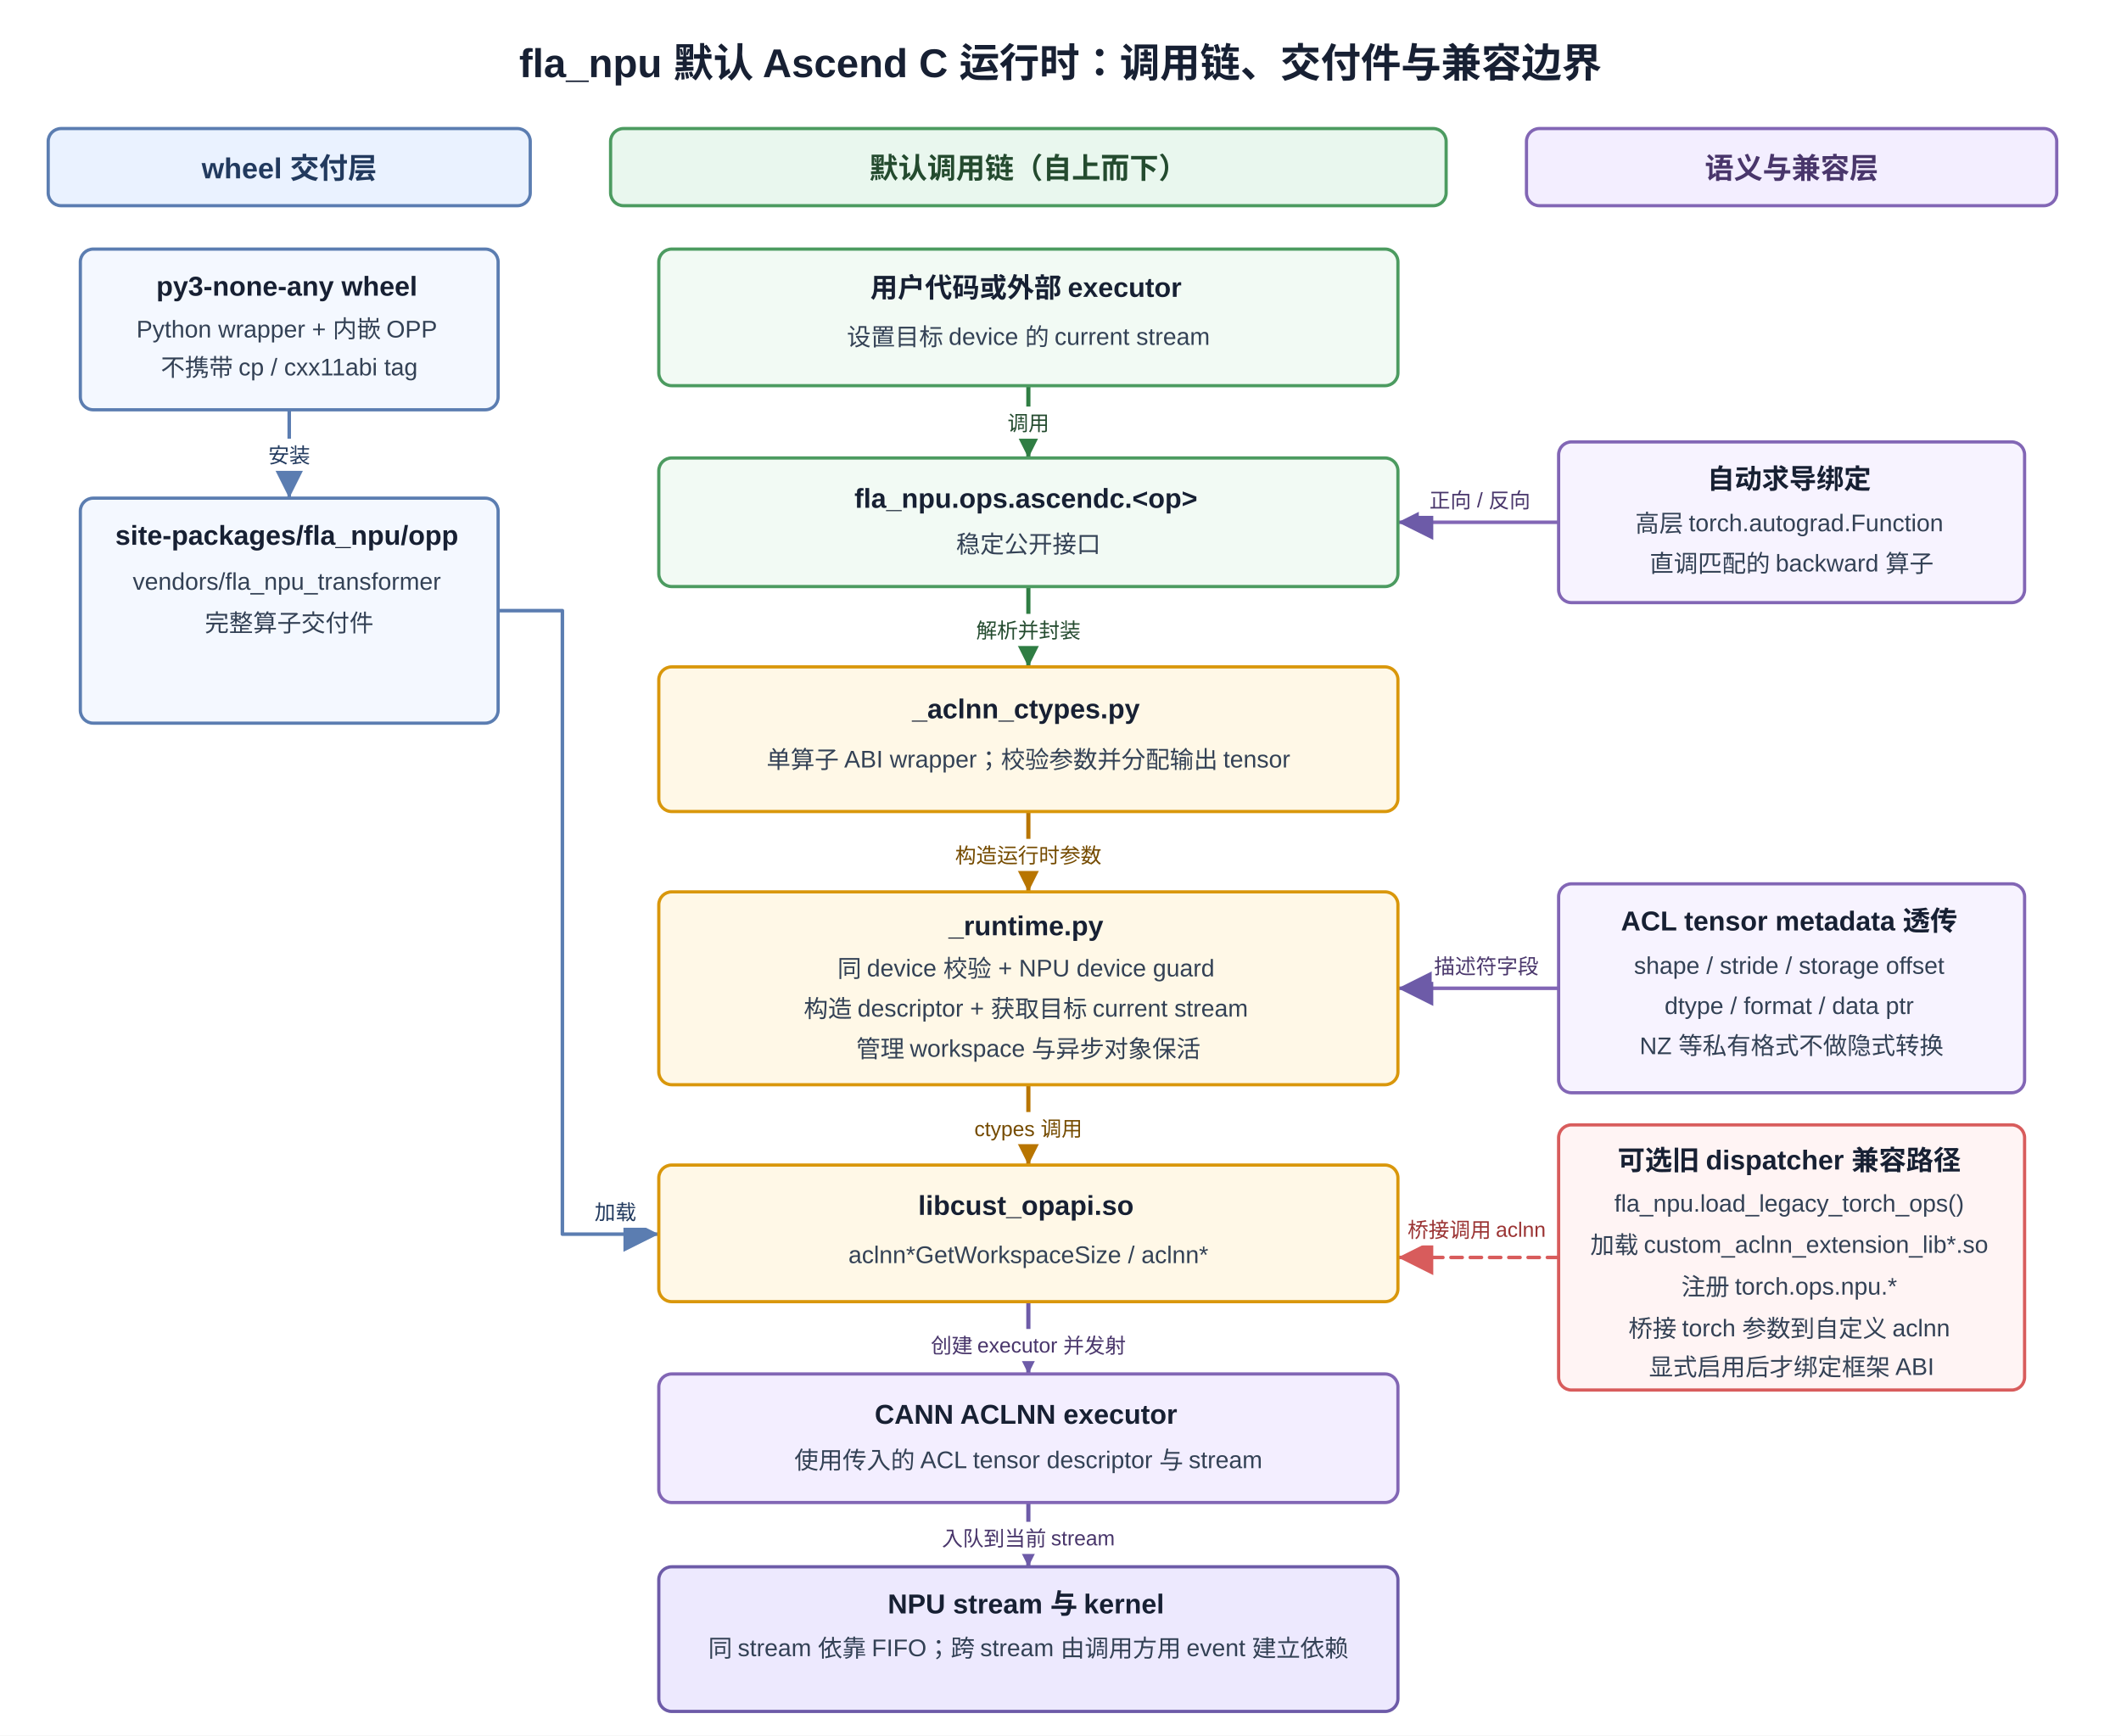
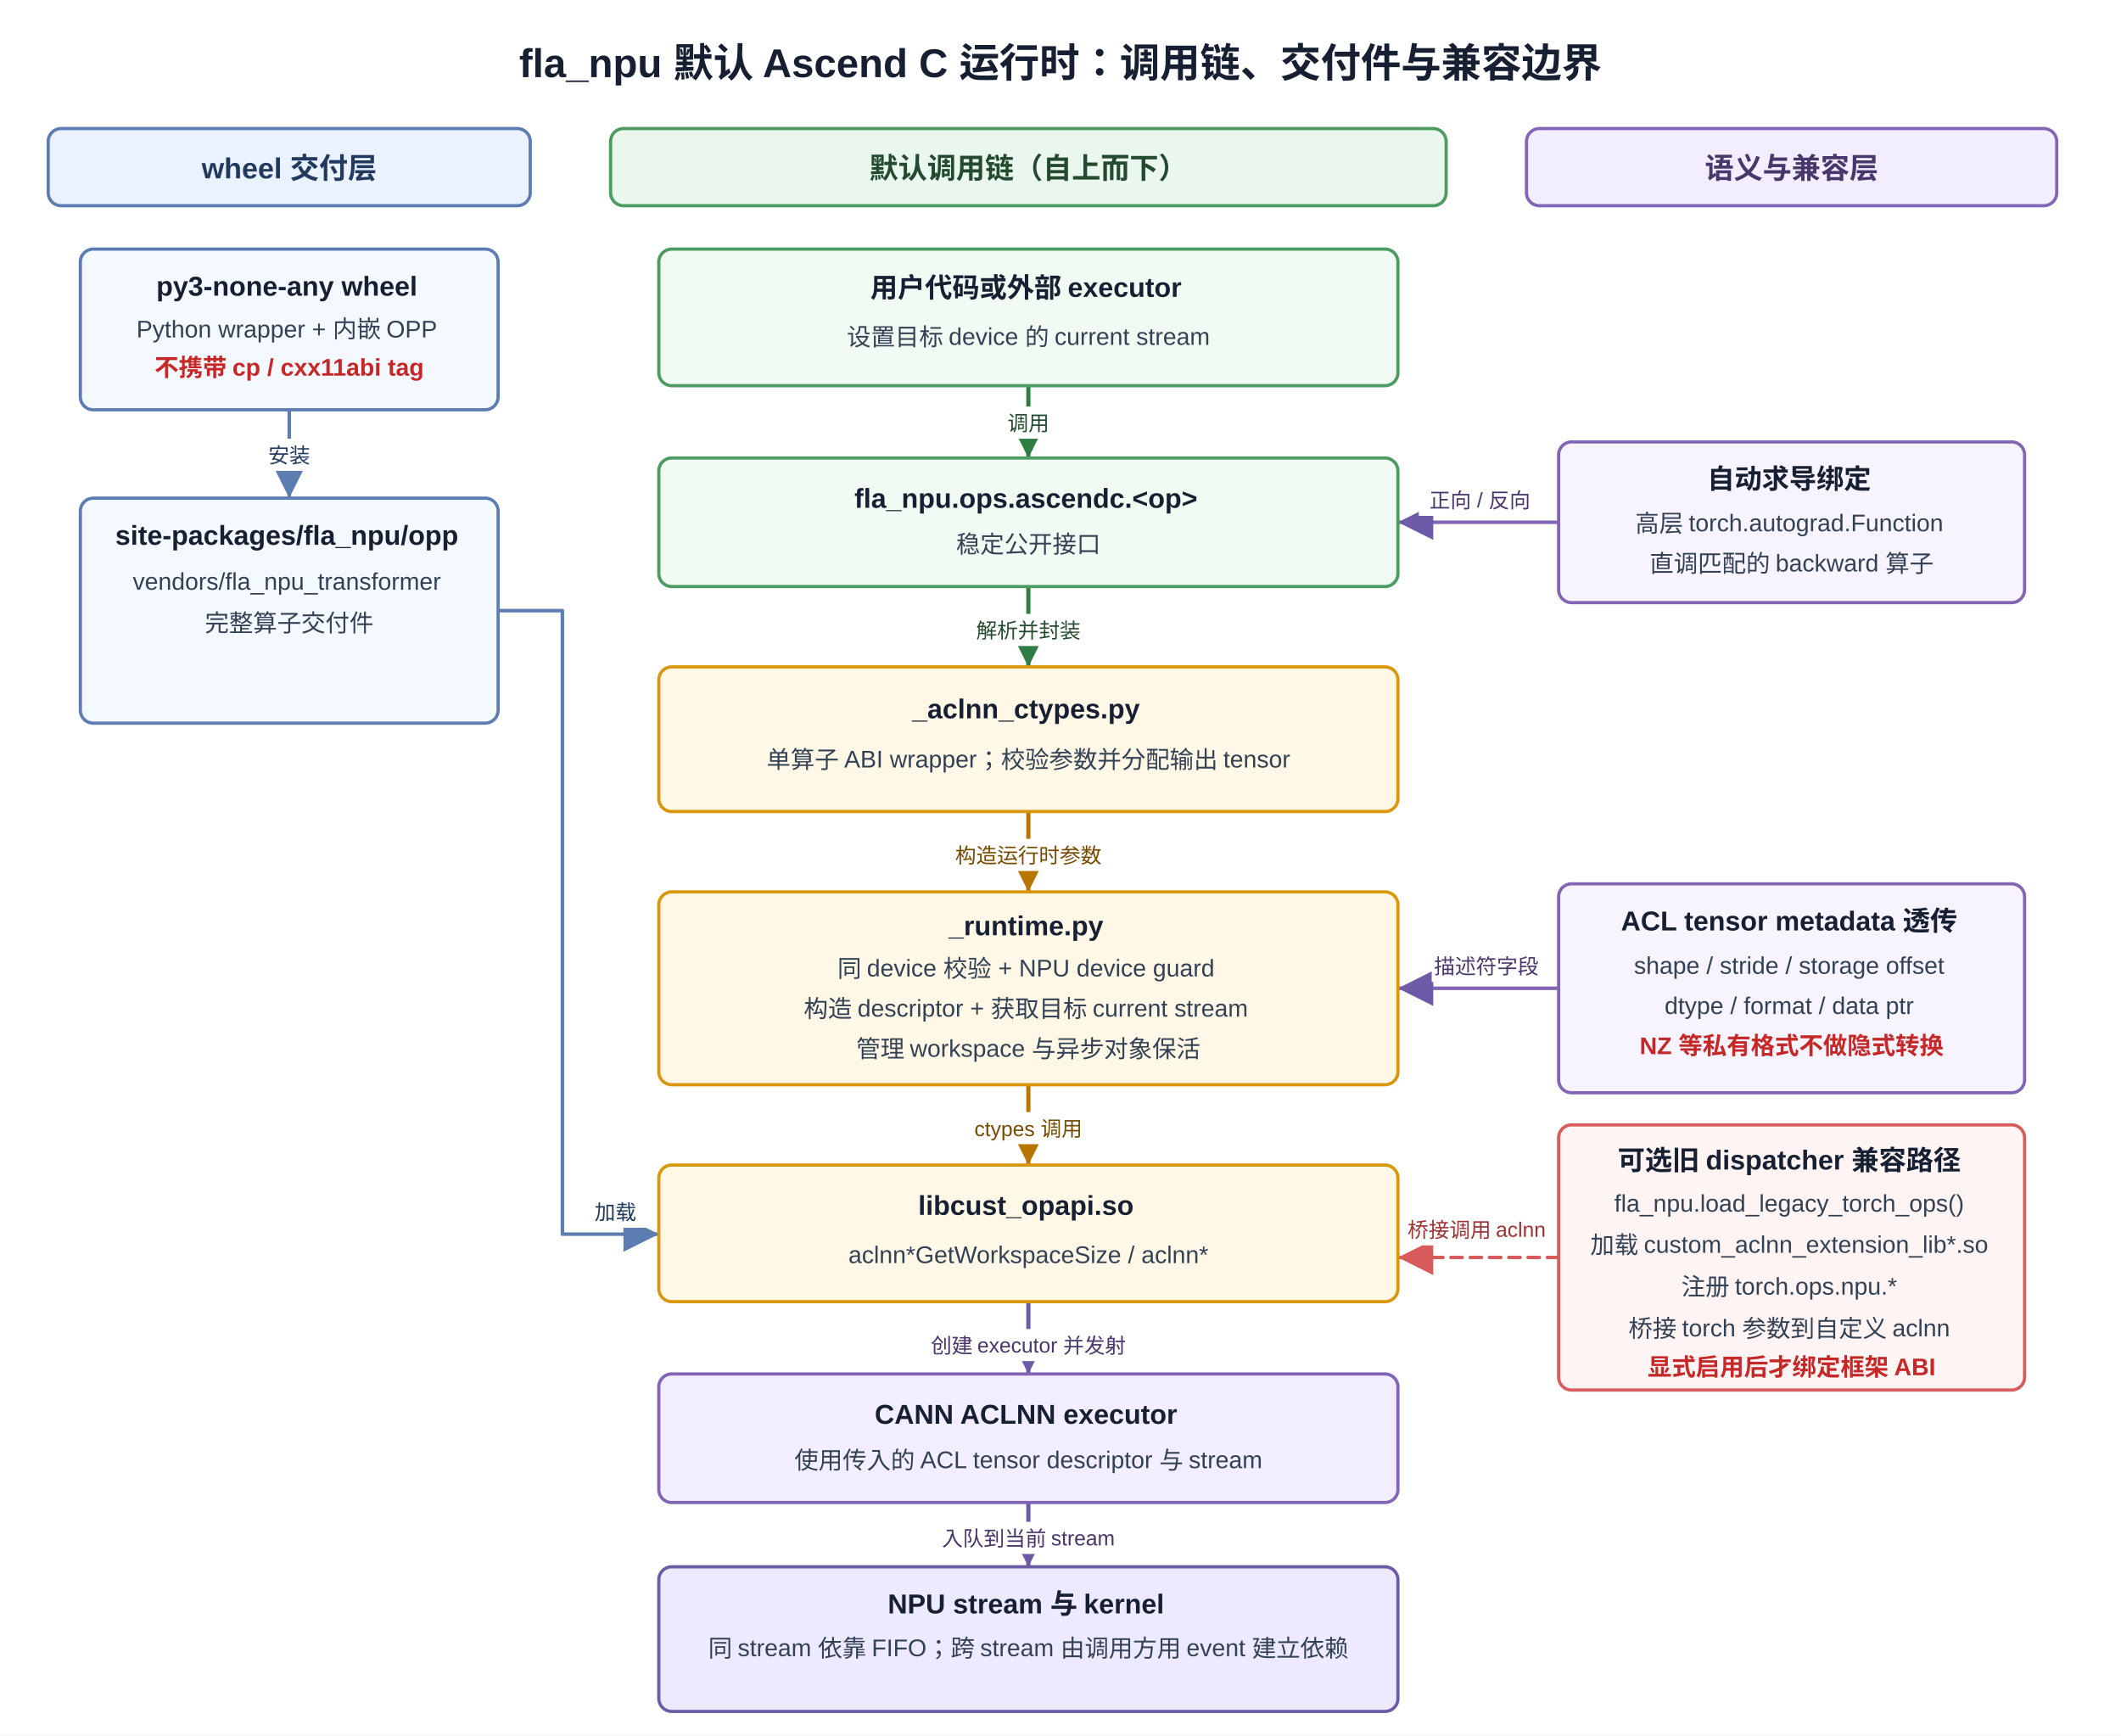
<svg xmlns="http://www.w3.org/2000/svg" width="1320" height="1080" viewBox="0 0 1320 1080" role="img" aria-labelledby="title desc">
  <defs>
    <style>
      .canvas { fill: #ffffff; }
      .title { font: 700 25px Arial, "Microsoft YaHei", sans-serif; fill: #172033; }
      .lane-title { font: 700 18px Arial, "Microsoft YaHei", sans-serif; }
      .node-title { font: 700 17px Arial, "Microsoft YaHei", sans-serif; fill: #172033; }
      .node-text { font: 15px Arial, "Microsoft YaHei", sans-serif; fill: #334155; }
+       .emphasis { font-weight: 700; fill: #C62828; }
      .edge-label { font: 13px Arial, "Microsoft YaHei", sans-serif; }
      .box { stroke-width: 2; rx: 8; ry: 8; }
      .edge { fill: none; stroke-width: 2.6; stroke-linejoin: round; stroke-linecap: round; }
      .edge-side { fill: none; stroke-width: 2.2; stroke-linejoin: round; stroke-linecap: round; }
    </style>
    <marker id="arrow-green" markerWidth="12" markerHeight="10" refX="10" refY="5" orient="auto" markerUnits="strokeWidth">
      <path d="M0,0 L10,5 L0,10 Z" fill="#2F7D43" />
    </marker>
    <marker id="arrow-blue" markerWidth="12" markerHeight="10" refX="10" refY="5" orient="auto" markerUnits="strokeWidth">
      <path d="M0,0 L10,5 L0,10 Z" fill="#5B7DB1" />
    </marker>
    <marker id="arrow-amber" markerWidth="12" markerHeight="10" refX="10" refY="5" orient="auto" markerUnits="strokeWidth">
      <path d="M0,0 L10,5 L0,10 Z" fill="#B87500" />
    </marker>
    <marker id="arrow-purple" markerWidth="12" markerHeight="10" refX="10" refY="5" orient="auto" markerUnits="strokeWidth">
      <path d="M0,0 L10,5 L0,10 Z" fill="#6D5BA8" />
    </marker>
    <marker id="arrow-red" markerWidth="12" markerHeight="10" refX="10" refY="5" orient="auto" markerUnits="strokeWidth">
      <path d="M0,0 L10,5 L0,10 Z" fill="#D85C5C" />
    </marker>
  </defs>
  <rect class="canvas" width="1320" height="1080" />
  <text class="title" x="660" y="48" text-anchor="middle">fla_npu 默认 Ascend C 运行时：调用链、交付件与兼容边界</text>
  <rect class="box" x="30" y="80" width="300" height="48" fill="#EAF2FF" stroke="#5B7DB1" />
  <text class="lane-title" x="180" y="111" text-anchor="middle" fill="#223A5E">wheel 交付层</text>
  <rect class="box" x="380" y="80" width="520" height="48" fill="#E9F7EE" stroke="#4C9B60" />
  <text class="lane-title" x="640" y="111" text-anchor="middle" fill="#244B2F">默认调用链（自上而下）</text>
  <rect class="box" x="950" y="80" width="330" height="48" fill="#F3EEFF" stroke="#8266B5" />
  <text class="lane-title" x="1115" y="111" text-anchor="middle" fill="#49366B">语义与兼容层</text>
  <path class="edge-side" d="M180 255 V310" stroke="#5B7DB1" marker-end="url(#arrow-blue)" />
  <path class="edge-side" d="M310 380 H350 V768 H410" stroke="#5B7DB1" marker-end="url(#arrow-blue)" />
  <path class="edge" d="M640 240 V285" stroke="#2F7D43" marker-end="url(#arrow-green)" />
  <path class="edge" d="M640 365 V415" stroke="#2F7D43" marker-end="url(#arrow-green)" />
  <path class="edge" d="M640 505 V555" stroke="#B87500" marker-end="url(#arrow-amber)" />
  <path class="edge" d="M640 675 V725" stroke="#B87500" marker-end="url(#arrow-amber)" />
  <path class="edge" d="M640 810 V855" stroke="#6D5BA8" marker-end="url(#arrow-purple)" />
  <path class="edge" d="M640 935 V975" stroke="#6D5BA8" marker-end="url(#arrow-purple)" />
  <path class="edge-side" d="M970 325 H870" stroke="#8266B5" marker-end="url(#arrow-purple)" />
  <path class="edge-side" d="M970 615 H870" stroke="#8266B5" marker-end="url(#arrow-purple)" />
  <path class="edge-side" d="M970 782.5 H870" stroke="#D85C5C" stroke-dasharray="7 5" marker-end="url(#arrow-red)" />
  <rect class="box" x="50" y="155" width="260" height="100" fill="#F4F8FF" stroke="#5B7DB1" />
  <text text-anchor="middle" x="180">
    <tspan class="node-title" x="180" y="184">py3-none-any wheel</tspan>
    <tspan class="node-text" x="180" y="210">Python wrapper + 内嵌 OPP</tspan>
-     <tspan class="node-text" x="180" y="234">不携带 cp / cxx11abi tag</tspan>
+     <tspan class="node-text emphasis" x="180" y="234">不携带 cp / cxx11abi tag</tspan>
  </text>
  <rect class="box" x="50" y="310" width="260" height="140" fill="#F4F8FF" stroke="#5B7DB1" />
  <text text-anchor="middle" x="180">
    <tspan class="node-title" x="180" y="339">site-packages/fla_npu/opp</tspan>
    <tspan class="node-text" x="180" y="367">vendors/fla_npu_transformer</tspan>
    <tspan class="node-text" x="180" y="393">完整算子交付件</tspan>
  </text>
  <rect class="box" x="410" y="155" width="460" height="85" fill="#F2FAF4" stroke="#4C9B60" />
  <text text-anchor="middle" x="640">
    <tspan class="node-title" x="640" y="185">用户代码或外部 executor</tspan>
    <tspan class="node-text" x="640" y="215">设置目标 device 的 current stream</tspan>
  </text>
  <rect class="box" x="410" y="285" width="460" height="80" fill="#F2FAF4" stroke="#4C9B60" />
  <text text-anchor="middle" x="640">
    <tspan class="node-title" x="640" y="316">fla_npu.ops.ascendc.&lt;op&gt;</tspan>
    <tspan class="node-text" x="640" y="344">稳定公开接口</tspan>
  </text>
  <rect class="box" x="410" y="415" width="460" height="90" fill="#FFF8E7" stroke="#D9970B" />
  <text text-anchor="middle" x="640">
    <tspan class="node-title" x="640" y="447">_aclnn_ctypes.py</tspan>
    <tspan class="node-text" x="640" y="478">单算子 ABI wrapper；校验参数并分配输出 tensor</tspan>
  </text>
  <rect class="box" x="410" y="555" width="460" height="120" fill="#FFF8E7" stroke="#D9970B" />
  <text text-anchor="middle" x="640">
    <tspan class="node-title" x="640" y="582">_runtime.py</tspan>
    <tspan class="node-text" x="640" y="608">同 device 校验 + NPU device guard</tspan>
    <tspan class="node-text" x="640" y="633">构造 descriptor + 获取目标 current stream</tspan>
    <tspan class="node-text" x="640" y="658">管理 workspace 与异步对象保活</tspan>
  </text>
  <rect class="box" x="410" y="725" width="460" height="85" fill="#FFF8E7" stroke="#D9970B" />
  <text text-anchor="middle" x="640">
    <tspan class="node-title" x="640" y="756">libcust_opapi.so</tspan>
    <tspan class="node-text" x="640" y="786">aclnn*GetWorkspaceSize / aclnn*</tspan>
  </text>
  <rect class="box" x="410" y="855" width="460" height="80" fill="#F3EEFF" stroke="#8266B5" />
  <text text-anchor="middle" x="640">
    <tspan class="node-title" x="640" y="886">CANN ACLNN executor</tspan>
    <tspan class="node-text" x="640" y="914">使用传入的 ACL tensor descriptor 与 stream</tspan>
  </text>
  <rect class="box" x="410" y="975" width="460" height="90" fill="#EDE9FE" stroke="#6D5BA8" />
  <text text-anchor="middle" x="640">
    <tspan class="node-title" x="640" y="1004">NPU stream 与 kernel</tspan>
    <tspan class="node-text" x="640" y="1031">同 stream 依靠 FIFO；跨 stream 由调用方用 event 建立依赖</tspan>
  </text>
  <rect class="box" x="970" y="275" width="290" height="100" fill="#F7F3FF" stroke="#8266B5" />
  <text text-anchor="middle" x="1115">
    <tspan class="node-title" x="1115" y="304">自动求导绑定</tspan>
    <tspan class="node-text" x="1115" y="331">高层 torch.autograd.Function</tspan>
    <tspan class="node-text" x="1115" y="356">直调匹配的 backward 算子</tspan>
  </text>
  <rect class="box" x="970" y="550" width="290" height="130" fill="#F7F3FF" stroke="#8266B5" />
  <text text-anchor="middle" x="1115">
    <tspan class="node-title" x="1115" y="579">ACL tensor metadata 透传</tspan>
    <tspan class="node-text" x="1115" y="606">shape / stride / storage offset</tspan>
    <tspan class="node-text" x="1115" y="631">dtype / format / data ptr</tspan>
-     <tspan class="node-text" x="1115" y="656">NZ 等私有格式不做隐式转换</tspan>
+     <tspan class="node-text emphasis" x="1115" y="656">NZ 等私有格式不做隐式转换</tspan>
  </text>
  <rect class="box" x="970" y="700" width="290" height="165" fill="#FFF4F4" stroke="#D85C5C" />
  <text text-anchor="middle" x="1115">
    <tspan class="node-title" x="1115" y="728">可选旧 dispatcher 兼容路径</tspan>
    <tspan class="node-text" x="1115" y="754">fla_npu.load_legacy_torch_ops()</tspan>
    <tspan class="node-text" x="1115" y="780">加载 custom_aclnn_extension_lib*.so</tspan>
    <tspan class="node-text" x="1115" y="806">注册 torch.ops.npu.*</tspan>
    <tspan class="node-text" x="1115" y="832">桥接 torch 参数到自定义 aclnn</tspan>
-     <tspan class="node-text" x="1115" y="856">显式启用后才绑定框架 ABI</tspan>
+     <tspan class="node-text emphasis" x="1115" y="856">显式启用后才绑定框架 ABI</tspan>
  </text>
  <g>
    <rect x="157" y="273" width="46" height="20" fill="#fff" />
    <text class="edge-label" x="180" y="288" text-anchor="middle" fill="#223A5E">安装</text>
  </g>
  <g>
    <rect x="361" y="744" width="44" height="20" fill="#fff" />
    <text class="edge-label" x="383" y="759" text-anchor="middle" fill="#223A5E">加载</text>
  </g>
  <g>
    <rect x="621" y="253" width="38" height="20" fill="#fff" />
    <text class="edge-label" x="640" y="268" text-anchor="middle" fill="#244B2F">调用</text>
  </g>
  <g>
    <rect x="600" y="382" width="80" height="20" fill="#fff" />
    <text class="edge-label" x="640" y="397" text-anchor="middle" fill="#244B2F">解析并封装</text>
  </g>
  <g>
    <rect x="588" y="522" width="104" height="20" fill="#fff" />
    <text class="edge-label" x="640" y="537" text-anchor="middle" fill="#754B00">构造运行时参数</text>
  </g>
  <g>
    <rect x="603" y="692" width="74" height="20" fill="#fff" />
    <text class="edge-label" x="640" y="707" text-anchor="middle" fill="#754B00">ctypes 调用</text>
  </g>
  <g>
    <rect x="575" y="827" width="130" height="20" fill="#fff" />
    <text class="edge-label" x="640" y="842" text-anchor="middle" fill="#49366B">创建 executor 并发射</text>
  </g>
  <g>
    <rect x="583" y="947" width="114" height="20" fill="#fff" />
    <text class="edge-label" x="640" y="962" text-anchor="middle" fill="#49366B">入队到当前 stream</text>
  </g>
  <g>
    <rect x="883" y="301" width="76" height="20" fill="#fff" />
    <text class="edge-label" x="921" y="316" text-anchor="middle" fill="#49366B">正向 / 反向</text>
  </g>
  <g>
    <rect x="891" y="591" width="68" height="20" fill="#fff" />
    <text class="edge-label" x="925" y="606" text-anchor="middle" fill="#49366B">描述符字段</text>
  </g>
  <g>
    <rect x="878" y="755" width="82" height="20" fill="#fff" />
    <text class="edge-label" x="919" y="770" text-anchor="middle" fill="#9B3434">桥接调用 aclnn</text>
  </g>
</svg>
